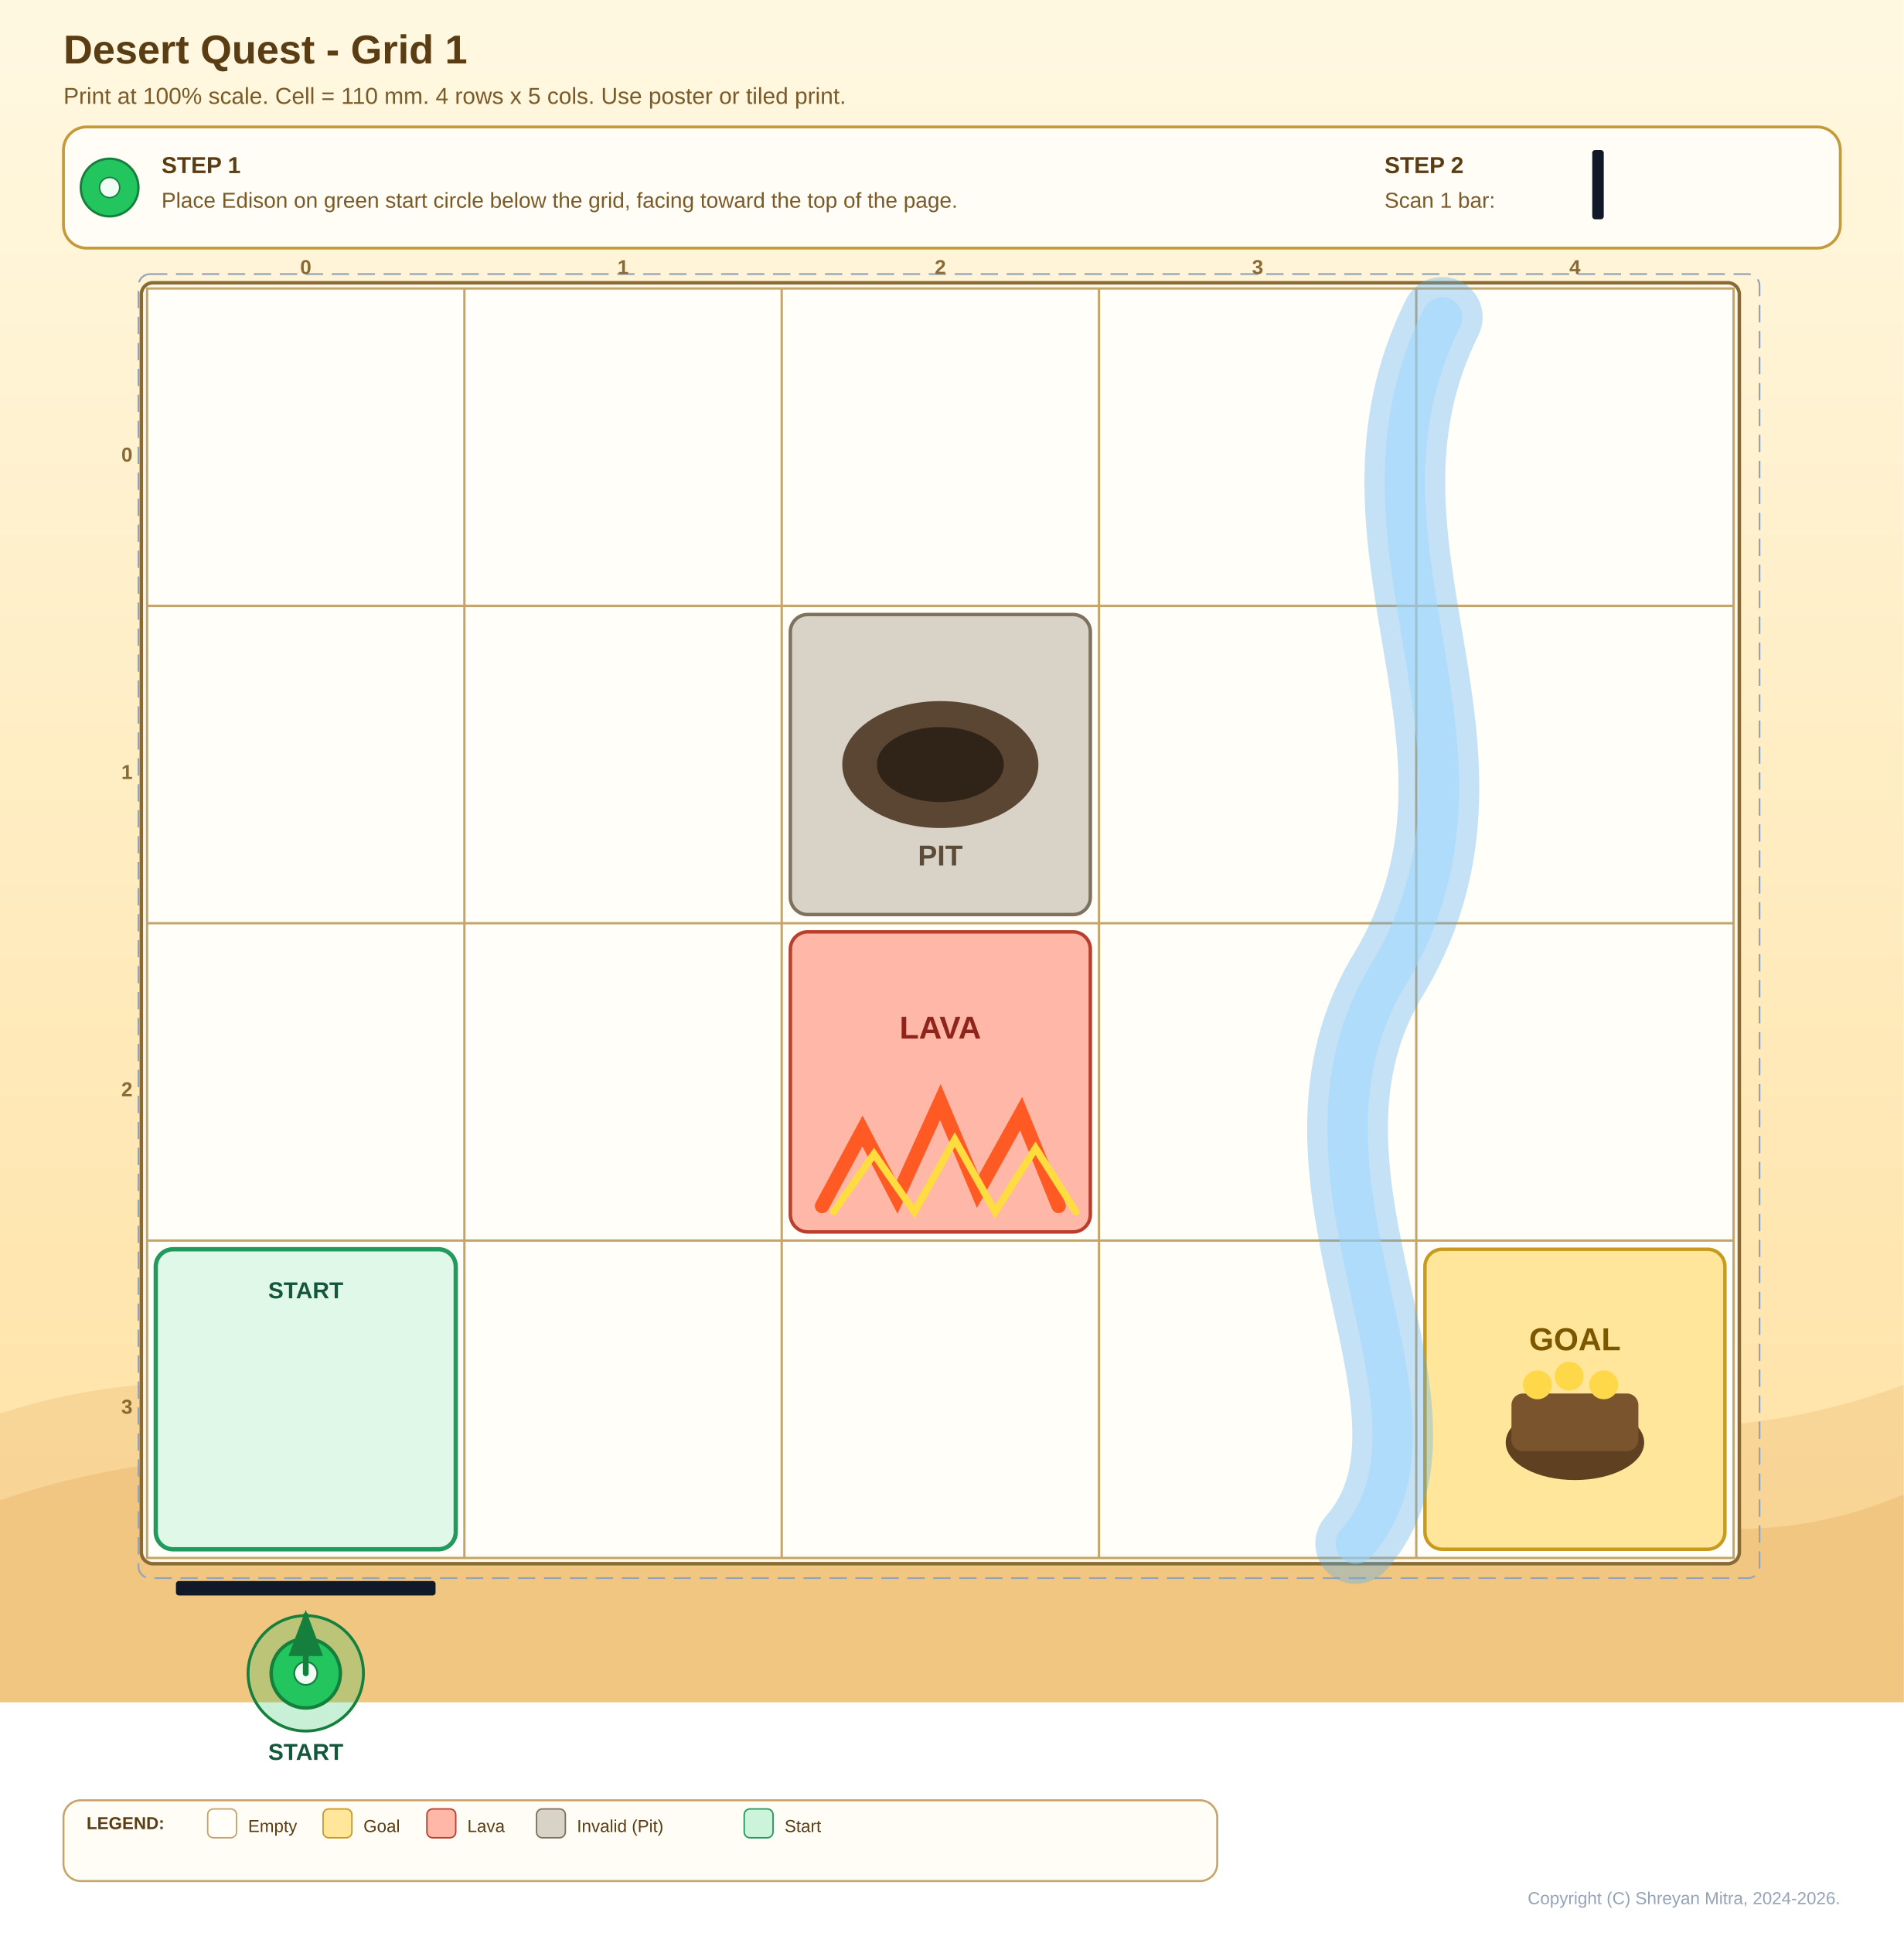
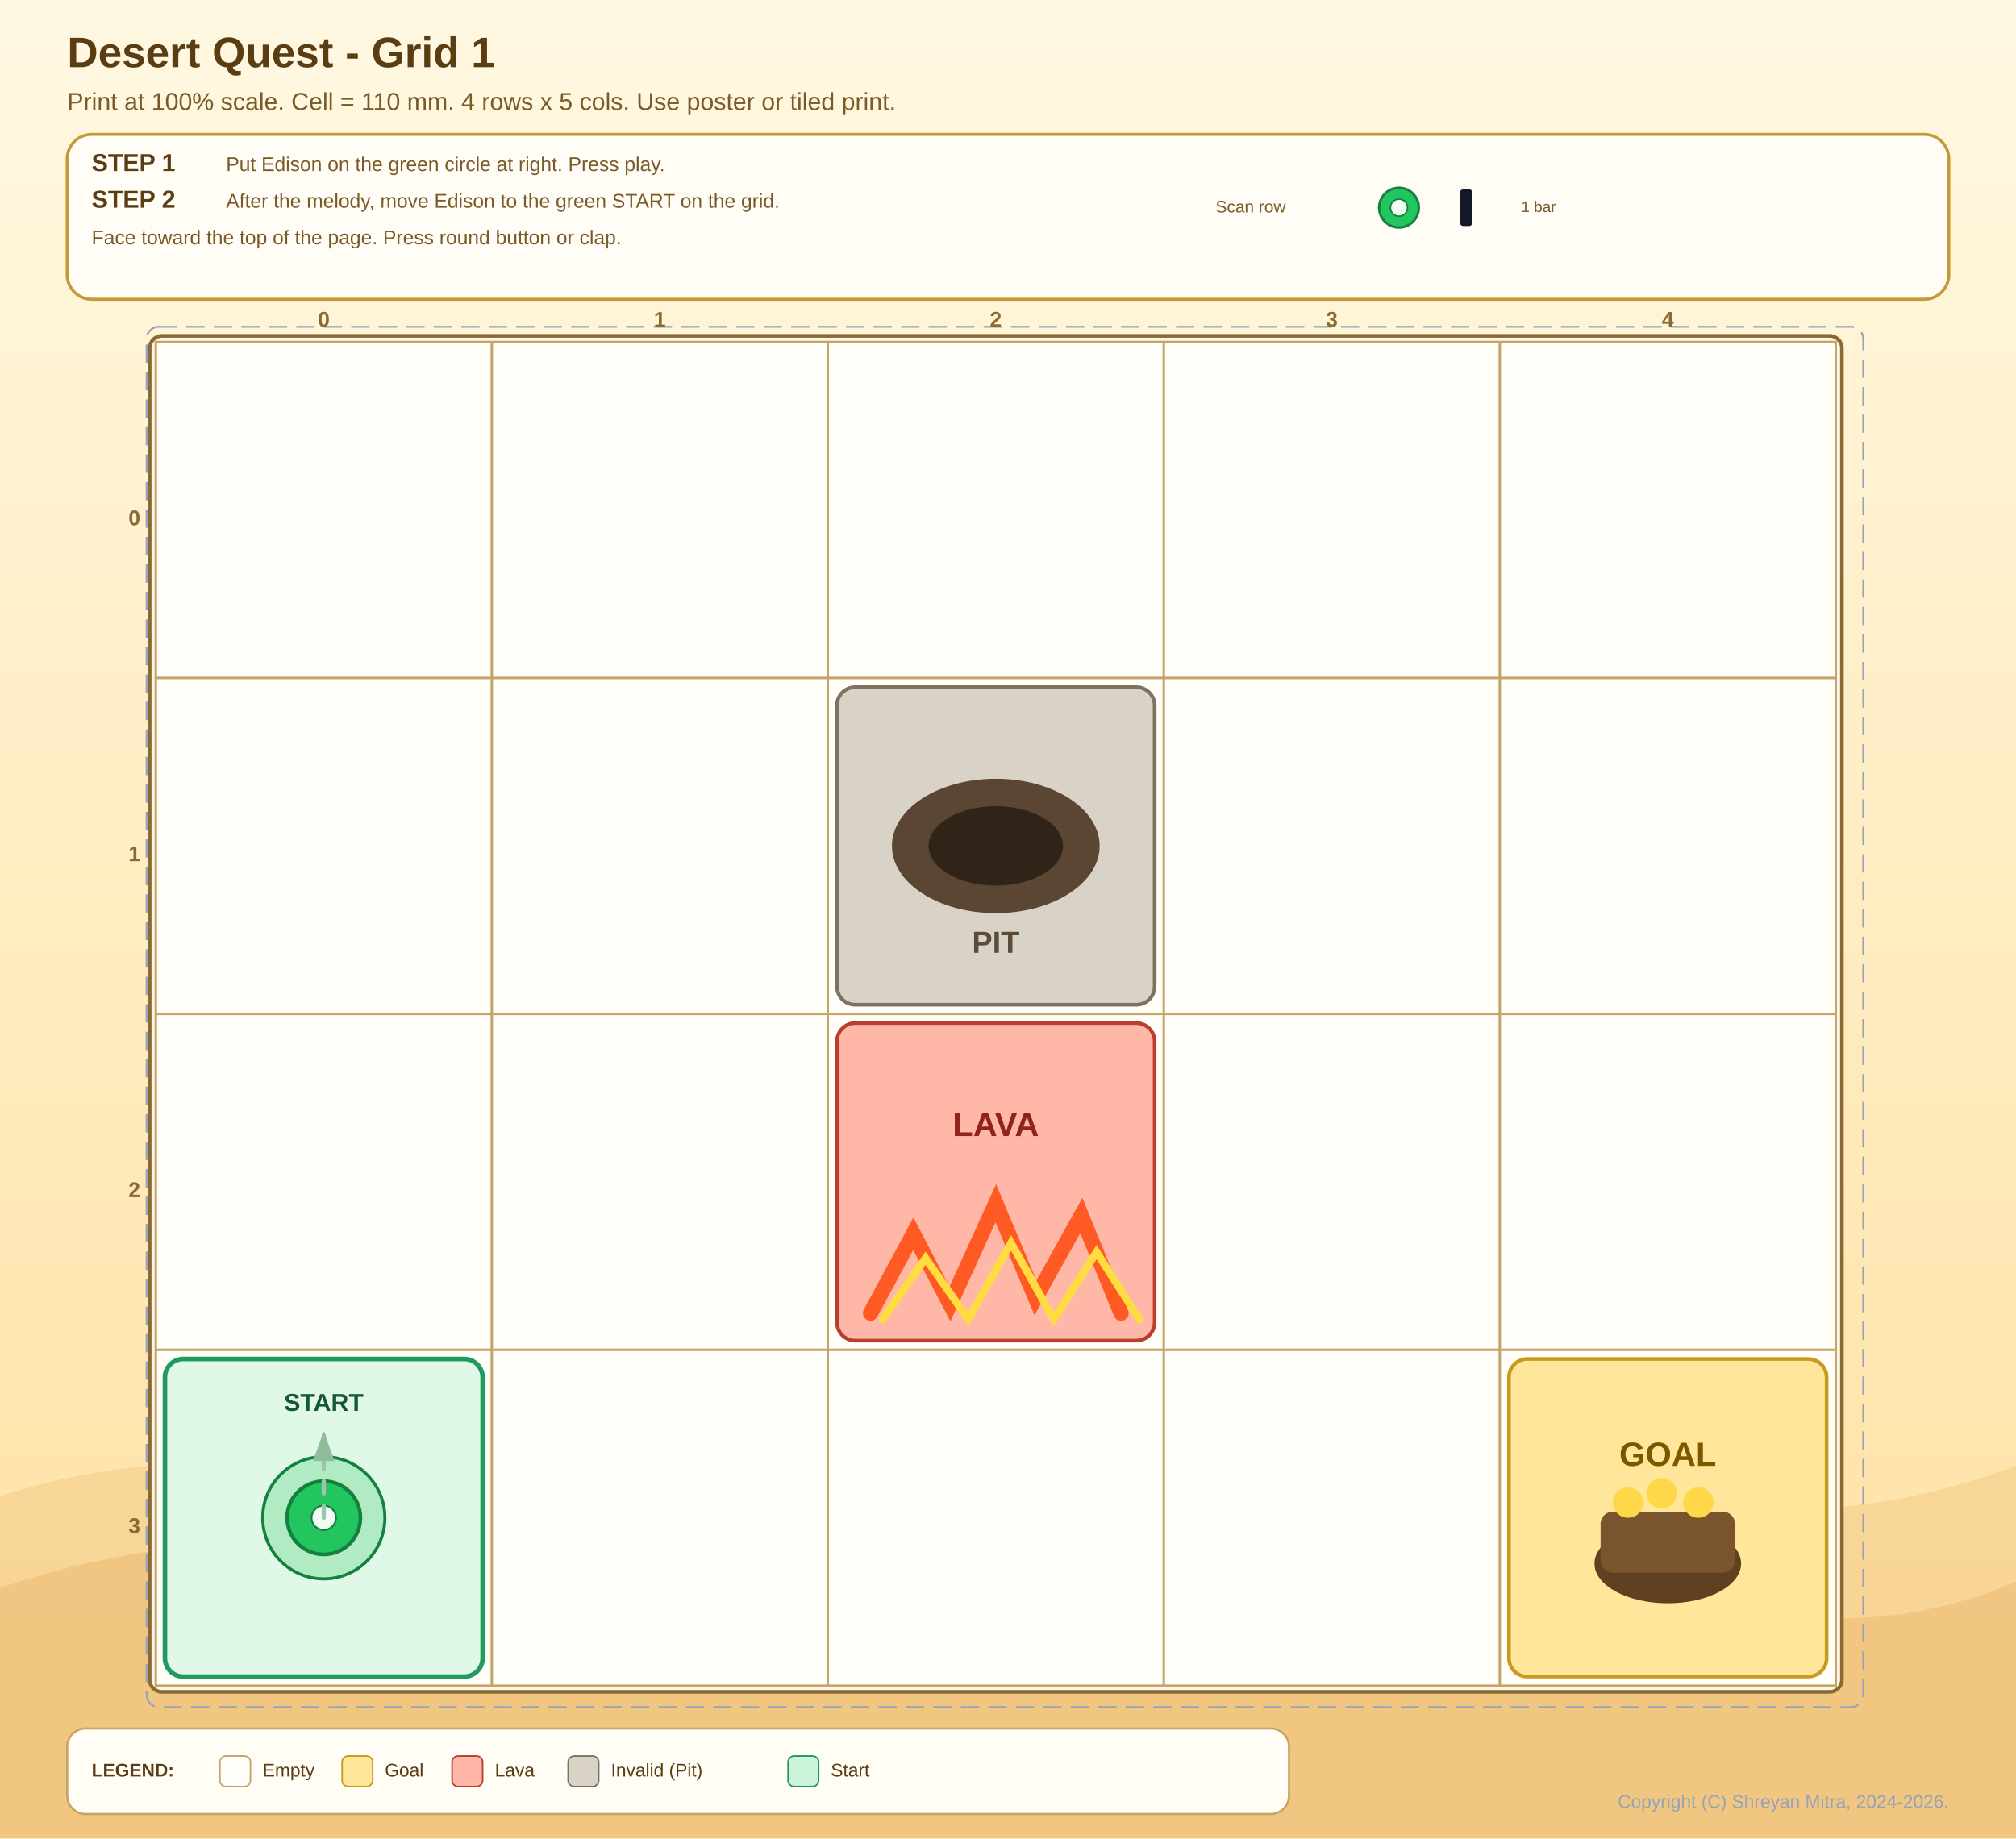
- <svg xmlns="http://www.w3.org/2000/svg" width="660mm" height="670mm" viewBox="0 0 660 670">
+ <svg xmlns="http://www.w3.org/2000/svg" width="660mm" height="602mm" viewBox="0 0 660 602">
  <defs>
    <linearGradient id="desertSky" x1="0" y1="0" x2="0" y2="1">
      <stop offset="0%" stop-color="#fff8e1" />
      <stop offset="100%" stop-color="#ffe0a0" />
    </linearGradient>
-     <marker id="startArrow" markerWidth="8" markerHeight="6" refX="7" refY="3" orient="auto" markerUnits="strokeWidth">
-       <path d="M0,0 L8,3 L0,6 Z" fill="#15803d" />
+     <marker id="startArrowMuted" markerWidth="7" markerHeight="5" refX="6" refY="2.5" orient="auto" markerUnits="strokeWidth">
+       <path d="M0,0 L7,2.5 L0,5 Z" fill="#8fbc9c" />
    </marker>
  </defs>
-   <rect width="660" height="590" fill="url(#desertSky)" />
-   <path d="M0 490 C120 450 240 535 360 490 C460 448 540 525 660 480 L660 590 L0 590 Z" fill="#f2c883" opacity="0.5" />
-   <path d="M0 520 C140 472 260 555 380 520 C500 474 560 560 660 518 L660 590 L0 590 Z" fill="#e8b86e" opacity="0.5" />
+   <rect width="660" height="602" fill="url(#desertSky)" />
+   <path d="M0 490 C120 450 240 535 360 490 C460 448 540 525 660 480 L660 602 L0 602 Z" fill="#f2c883" opacity="0.5" />
+   <path d="M0 520 C140 472 260 555 380 520 C500 474 560 560 660 518 L660 602 L0 602 Z" fill="#e8b86e" opacity="0.5" />
  <text x="22" y="22" font-family="Arial,Helvetica,sans-serif" font-size="14" font-weight="bold" fill="#5a3d12">Desert Quest - Grid 1</text>
  <text x="22" y="36" font-family="Arial,Helvetica,sans-serif" font-size="8" fill="#7a5a28">Print at 100% scale. Cell = 110 mm. 4 rows x 5 cols. Use poster or tiled print.</text>
-   <rect x="22" y="44" width="616" height="42" rx="8" fill="#fffdf5" stroke="#c49a3a" stroke-width="1" />
-   <text x="56" y="60" font-family="Arial,Helvetica,sans-serif" font-size="8" font-weight="bold" fill="#5a3d12">STEP 1</text>
-   <text x="56" y="72" font-family="Arial,Helvetica,sans-serif" font-size="7.5" fill="#7a5a28">Place Edison on green start circle below the grid, facing toward the top of the page.</text>
-   <circle cx="38" cy="65" r="10" fill="#22c55e" stroke="#15803d" stroke-width="0.8" />
-   <circle cx="38" cy="65" r="3.5" fill="#f0fdf4" stroke="#15803d" stroke-width="0.5" />
-   <text x="480" y="60" font-family="Arial,Helvetica,sans-serif" font-size="8" font-weight="bold" fill="#5a3d12">STEP 2</text>
-   <text x="480" y="72" font-family="Arial,Helvetica,sans-serif" font-size="7.5" fill="#7a5a28">Scan 1 bar:</text>
-   <rect x="552" y="52" width="4" height="24" rx="1" fill="#111827" />
-   <rect x="48" y="95" width="562" height="452" rx="4" fill="none" stroke="#94a3b8" stroke-width="0.6" stroke-dasharray="6 3" />
-   <text x="106" y="95" font-family="Arial,Helvetica,sans-serif" font-size="7" fill="#8a6a34" text-anchor="middle" font-weight="bold">0</text>
-   <text x="216" y="95" font-family="Arial,Helvetica,sans-serif" font-size="7" fill="#8a6a34" text-anchor="middle" font-weight="bold">1</text>
-   <text x="326" y="95" font-family="Arial,Helvetica,sans-serif" font-size="7" fill="#8a6a34" text-anchor="middle" font-weight="bold">2</text>
-   <text x="436" y="95" font-family="Arial,Helvetica,sans-serif" font-size="7" fill="#8a6a34" text-anchor="middle" font-weight="bold">3</text>
-   <text x="546" y="95" font-family="Arial,Helvetica,sans-serif" font-size="7" fill="#8a6a34" text-anchor="middle" font-weight="bold">4</text>
-   <text x="44" y="160" font-family="Arial,Helvetica,sans-serif" font-size="7" fill="#8a6a34" text-anchor="middle" font-weight="bold">0</text>
-   <text x="44" y="270" font-family="Arial,Helvetica,sans-serif" font-size="7" fill="#8a6a34" text-anchor="middle" font-weight="bold">1</text>
-   <text x="44" y="380" font-family="Arial,Helvetica,sans-serif" font-size="7" fill="#8a6a34" text-anchor="middle" font-weight="bold">2</text>
-   <text x="44" y="490" font-family="Arial,Helvetica,sans-serif" font-size="7" fill="#8a6a34" text-anchor="middle" font-weight="bold">3</text>
-   <g transform="translate(51,100)">
+   <rect x="22" y="44" width="616" height="54" rx="8" fill="#fffdf5" stroke="#c49a3a" stroke-width="1" />
+   <text x="30" y="56" font-family="Arial,Helvetica,sans-serif" font-size="8" font-weight="bold" fill="#5a3d12">STEP 1</text>
+   <text x="74" y="56" font-family="Arial,Helvetica,sans-serif" font-size="6.5" fill="#7a5a28">Put Edison on the green circle at right. Press play.</text>
+   <text x="30" y="68" font-family="Arial,Helvetica,sans-serif" font-size="8" font-weight="bold" fill="#5a3d12">STEP 2</text>
+   <text x="74" y="68" font-family="Arial,Helvetica,sans-serif" font-size="6.5" fill="#7a5a28">After the melody, move Edison to the green START on the grid.</text>
+   <text x="30" y="80" font-family="Arial,Helvetica,sans-serif" font-size="6.5" fill="#7a5a28">Face toward the top of the page. Press round button or clap.</text>
+   <text x="398" y="68" font-family="Arial,Helvetica,sans-serif" font-size="5.5" fill="#7a5a28" dominant-baseline="middle">Scan row</text>
+   <circle cx="458" cy="68" r="6.5" fill="#22c55e" stroke="#15803d" stroke-width="0.8" />
+   <circle cx="458" cy="68" r="2.8" fill="#f0fdf4" stroke="#15803d" stroke-width="0.5" />
+   <rect x="478" y="62" width="4" height="12" rx="1" fill="#111827" />
+   <text x="498" y="68" font-family="Arial,Helvetica,sans-serif" font-size="5" fill="#7a5a28" dominant-baseline="middle">1 bar</text>
+   <rect x="48" y="107" width="562" height="452" rx="4" fill="none" stroke="#94a3b8" stroke-width="0.6" stroke-dasharray="6 3" />
+   <text x="106" y="107" font-family="Arial,Helvetica,sans-serif" font-size="7" fill="#8a6a34" text-anchor="middle" font-weight="bold">0</text>
+   <text x="216" y="107" font-family="Arial,Helvetica,sans-serif" font-size="7" fill="#8a6a34" text-anchor="middle" font-weight="bold">1</text>
+   <text x="326" y="107" font-family="Arial,Helvetica,sans-serif" font-size="7" fill="#8a6a34" text-anchor="middle" font-weight="bold">2</text>
+   <text x="436" y="107" font-family="Arial,Helvetica,sans-serif" font-size="7" fill="#8a6a34" text-anchor="middle" font-weight="bold">3</text>
+   <text x="546" y="107" font-family="Arial,Helvetica,sans-serif" font-size="7" fill="#8a6a34" text-anchor="middle" font-weight="bold">4</text>
+   <text x="44" y="172" font-family="Arial,Helvetica,sans-serif" font-size="7" fill="#8a6a34" text-anchor="middle" font-weight="bold">0</text>
+   <text x="44" y="282" font-family="Arial,Helvetica,sans-serif" font-size="7" fill="#8a6a34" text-anchor="middle" font-weight="bold">1</text>
+   <text x="44" y="392" font-family="Arial,Helvetica,sans-serif" font-size="7" fill="#8a6a34" text-anchor="middle" font-weight="bold">2</text>
+   <text x="44" y="502" font-family="Arial,Helvetica,sans-serif" font-size="7" fill="#8a6a34" text-anchor="middle" font-weight="bold">3</text>
+   <g transform="translate(51,112)">
    <rect x="-2" y="-2" width="554" height="444" rx="4" fill="#fff8e9" stroke="#8a6a34" stroke-width="1.2" />
    <g stroke="#c4a468" stroke-width="0.8" fill="#fffef9">
      <rect x="0" y="0" width="550" height="440" />
      <line x1="110" y1="0" x2="110" y2="440" />
      <line x1="220" y1="0" x2="220" y2="440" />
      <line x1="330" y1="0" x2="330" y2="440" />
      <line x1="440" y1="0" x2="440" y2="440" />
      <line x1="0" y1="110" x2="550" y2="110" />
      <line x1="0" y1="220" x2="550" y2="220" />
      <line x1="0" y1="330" x2="550" y2="330" />
    </g>
    <rect x="3" y="333" width="104" height="104" rx="6" fill="#cbf4db" fill-opacity="0.6" stroke="#22995d" stroke-width="1.5" />
+     <circle cx="55" cy="385" r="20" fill="#22c55e" fill-opacity="0.25" stroke="#15803d" stroke-width="1" />
+     <circle cx="55" cy="385" r="12" fill="#22c55e" stroke="#15803d" stroke-width="1.2" />
+     <circle cx="55" cy="385" r="4" fill="#f0fdf4" stroke="#15803d" stroke-width="0.6" />
+     <line x1="55" y1="385" x2="55" y2="358" stroke="#9cc5ae" stroke-width="1.4" stroke-linecap="round" stroke-dasharray="4 4" marker-end="url(#startArrowMuted)" />
    <text x="55" y="350" font-family="Arial,Helvetica,sans-serif" font-size="8" font-weight="bold" fill="#14573a" text-anchor="middle">START</text>
    <rect x="223" y="113" width="104" height="104" rx="6" fill="#d9d2c6" stroke="#7e725f" stroke-width="1.2" />
    <ellipse cx="275" cy="165" rx="34" ry="22" fill="#5a4632" />
    <ellipse cx="275" cy="165" rx="22" ry="13" fill="#302318" />
    <text x="275" y="200" font-family="Arial,Helvetica,sans-serif" font-size="10" font-weight="bold" fill="#5c4b36" text-anchor="middle">PIT</text>
    <rect x="223" y="223" width="104" height="104" rx="6" fill="#ffb8a8" stroke="#b93e2d" stroke-width="1.2" />
    <path d="M234 318 L248 292 L260 315 L275 282 L288 313 L303 286 L316 318" fill="none" stroke="#ff5a24" stroke-width="5" stroke-linecap="round" />
    <path d="M238 320 L252 300 L266 320 L280 295 L294 320 L308 298 L322 320" fill="none" stroke="#ffdd40" stroke-width="2.5" stroke-linecap="round" />
    <text x="275" y="260" font-family="Arial,Helvetica,sans-serif" font-size="11" font-weight="bold" fill="#8f241a" text-anchor="middle">LAVA</text>
    <rect x="443" y="333" width="104" height="104" rx="6" fill="#ffe69a" stroke="#c89b1f" stroke-width="1.2" />
    <ellipse cx="495" cy="400" rx="24" ry="13" fill="#5f4122" />
    <rect x="473" y="383" width="44" height="20" rx="4" fill="#7a542d" />
    <circle cx="482" cy="380" r="5" fill="#ffd84a" />
    <circle cx="493" cy="377" r="5" fill="#ffd84a" />
    <circle cx="505" cy="380" r="5" fill="#ffd84a" />
    <text x="495" y="368" font-family="Arial,Helvetica,sans-serif" font-size="11" font-weight="bold" fill="#7b5800" text-anchor="middle">GOAL</text>
  </g>
-   <path d="M500 110 C460 190 530 260 480 340 C440 410 510 490 470 535" fill="none" stroke="#55adef" stroke-width="28" stroke-linecap="round" opacity="0.35" />
-   <path d="M500 110 C460 190 530 260 480 340 C440 410 510 490 470 535" fill="none" stroke="#9ad8ff" stroke-width="14" stroke-linecap="round" opacity="0.5" />
-   <rect x="61" y="548" width="90" height="5" rx="1" fill="#111827" />
-   <circle cx="106" cy="580" r="20" fill="#22c55e" fill-opacity="0.25" stroke="#15803d" stroke-width="1" />
-   <circle cx="106" cy="580" r="12" fill="#22c55e" stroke="#15803d" stroke-width="1.2" />
-   <circle cx="106" cy="580" r="4" fill="#f0fdf4" stroke="#15803d" stroke-width="0.6" />
-   <line x1="106" y1="580" x2="106" y2="560" stroke="#15803d" stroke-width="2" stroke-linecap="round" marker-end="url(#startArrow)" />
-   <text x="106" y="610" font-family="Arial,Helvetica,sans-serif" font-size="8" font-weight="bold" fill="#14573a" text-anchor="middle">START</text>
-   <rect x="22" y="624" width="400" height="28" rx="6" fill="#fffdf5" stroke="#c4a468" stroke-width="0.7" />
-   <text x="30" y="634" font-family="Arial,Helvetica,sans-serif" font-size="6" font-weight="bold" fill="#5a3d12">LEGEND:</text>
-   <rect x="72" y="627" width="10" height="10" rx="2" fill="#fffef9" stroke="#c4a468" stroke-width="0.5" />
-   <text x="86" y="635" font-family="Arial,Helvetica,sans-serif" font-size="6" fill="#5a3d12">Empty</text>
-   <rect x="112" y="627" width="10" height="10" rx="2" fill="#ffe69a" stroke="#c89b1f" stroke-width="0.5" />
-   <text x="126" y="635" font-family="Arial,Helvetica,sans-serif" font-size="6" fill="#5a3d12">Goal</text>
-   <rect x="148" y="627" width="10" height="10" rx="2" fill="#ffb8a8" stroke="#b93e2d" stroke-width="0.5" />
-   <text x="162" y="635" font-family="Arial,Helvetica,sans-serif" font-size="6" fill="#5a3d12">Lava</text>
-   <rect x="186" y="627" width="10" height="10" rx="2" fill="#d9d2c6" stroke="#7e725f" stroke-width="0.5" />
-   <text x="200" y="635" font-family="Arial,Helvetica,sans-serif" font-size="6" fill="#5a3d12">Invalid (Pit)</text>
-   <rect x="258" y="627" width="10" height="10" rx="2" fill="#cbf4db" stroke="#22995d" stroke-width="0.5" />
-   <text x="272" y="635" font-family="Arial,Helvetica,sans-serif" font-size="6" fill="#5a3d12">Start</text>
-   <text x="638" y="660" text-anchor="end" font-family="Arial,Helvetica,sans-serif" font-size="6" fill="#94a3b8">Copyright (C) Shreyan Mitra, 2024-2026.</text>
+   <rect x="22" y="566" width="400" height="28" rx="6" fill="#fffdf5" stroke="#c4a468" stroke-width="0.7" />
+   <text x="30" y="580" font-family="Arial,Helvetica,sans-serif" font-size="6" font-weight="bold" fill="#5a3d12" dominant-baseline="middle">LEGEND:</text>
+   <rect x="72" y="575" width="10" height="10" rx="2" fill="#fffef9" stroke="#c4a468" stroke-width="0.5" />
+   <text x="86" y="580" font-family="Arial,Helvetica,sans-serif" font-size="6" fill="#5a3d12" dominant-baseline="middle">Empty</text>
+   <rect x="112" y="575" width="10" height="10" rx="2" fill="#ffe69a" stroke="#c89b1f" stroke-width="0.5" />
+   <text x="126" y="580" font-family="Arial,Helvetica,sans-serif" font-size="6" fill="#5a3d12" dominant-baseline="middle">Goal</text>
+   <rect x="148" y="575" width="10" height="10" rx="2" fill="#ffb8a8" stroke="#b93e2d" stroke-width="0.5" />
+   <text x="162" y="580" font-family="Arial,Helvetica,sans-serif" font-size="6" fill="#5a3d12" dominant-baseline="middle">Lava</text>
+   <rect x="186" y="575" width="10" height="10" rx="2" fill="#d9d2c6" stroke="#7e725f" stroke-width="0.5" />
+   <text x="200" y="580" font-family="Arial,Helvetica,sans-serif" font-size="6" fill="#5a3d12" dominant-baseline="middle">Invalid (Pit)</text>
+   <rect x="258" y="575" width="10" height="10" rx="2" fill="#cbf4db" stroke="#22995d" stroke-width="0.5" />
+   <text x="272" y="580" font-family="Arial,Helvetica,sans-serif" font-size="6" fill="#5a3d12" dominant-baseline="middle">Start</text>
+   <text x="638" y="592" text-anchor="end" font-family="Arial,Helvetica,sans-serif" font-size="6" fill="#94a3b8">Copyright (C) Shreyan Mitra, 2024-2026.</text>
</svg>
